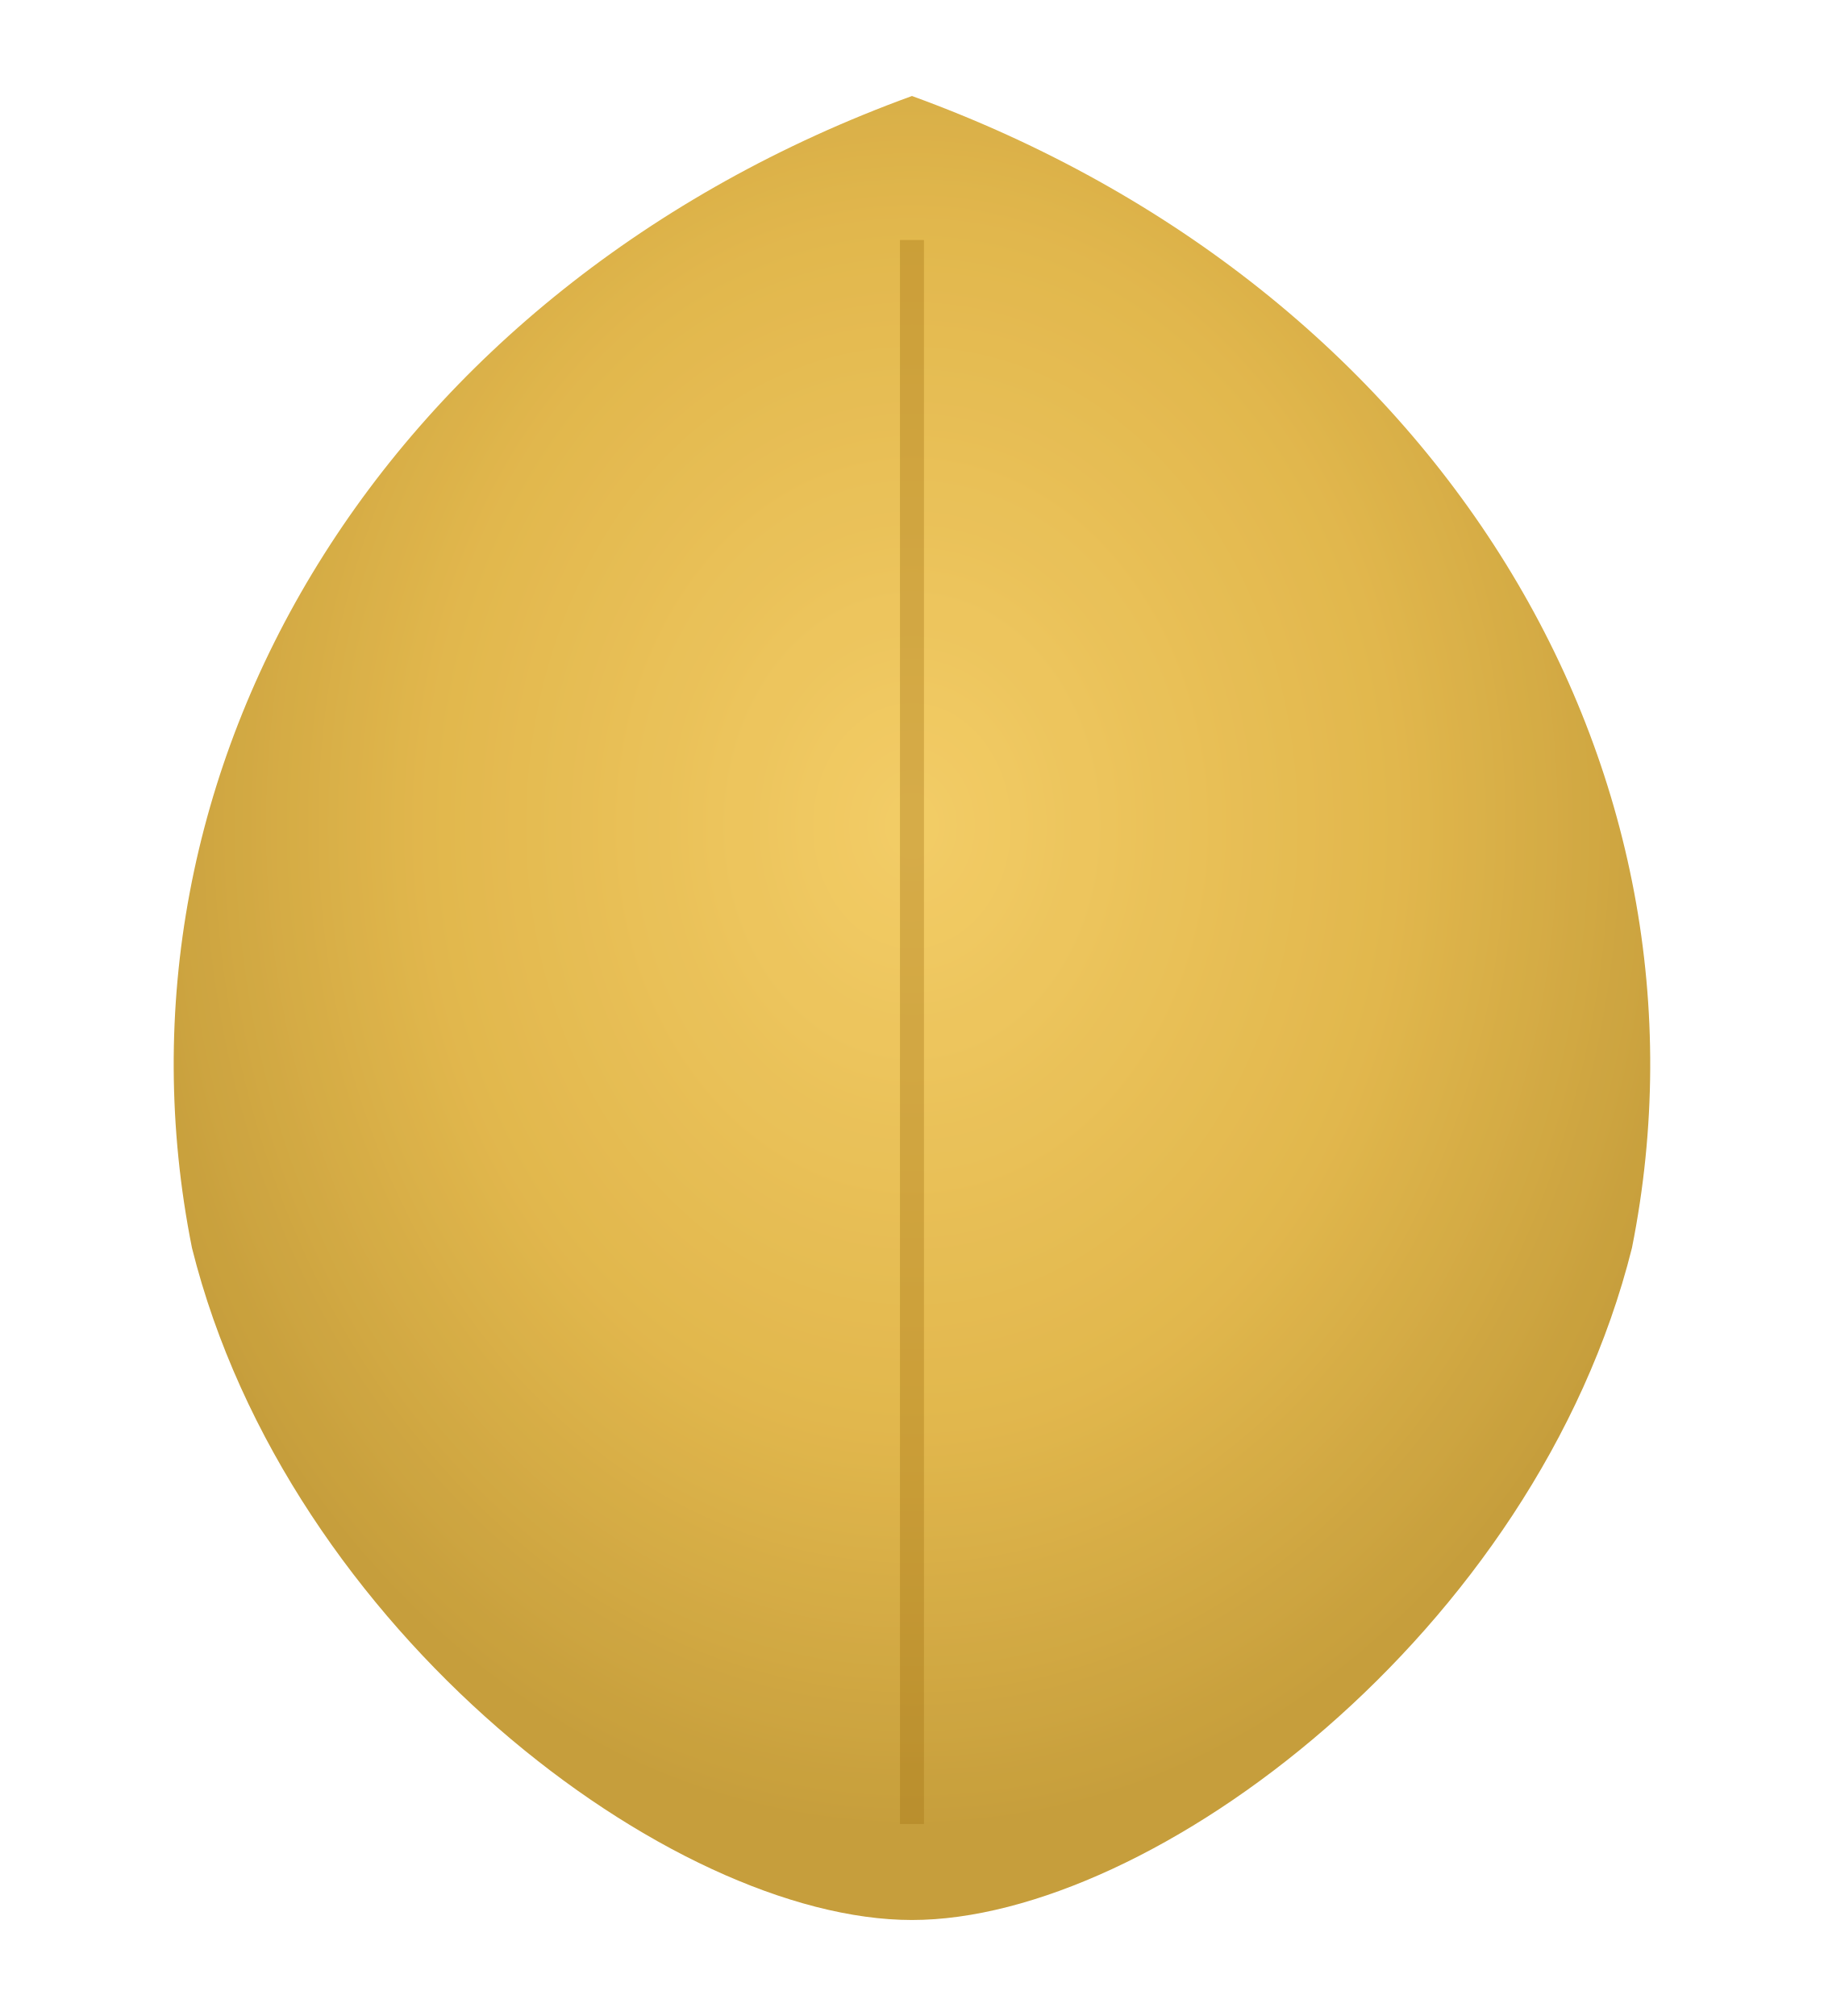
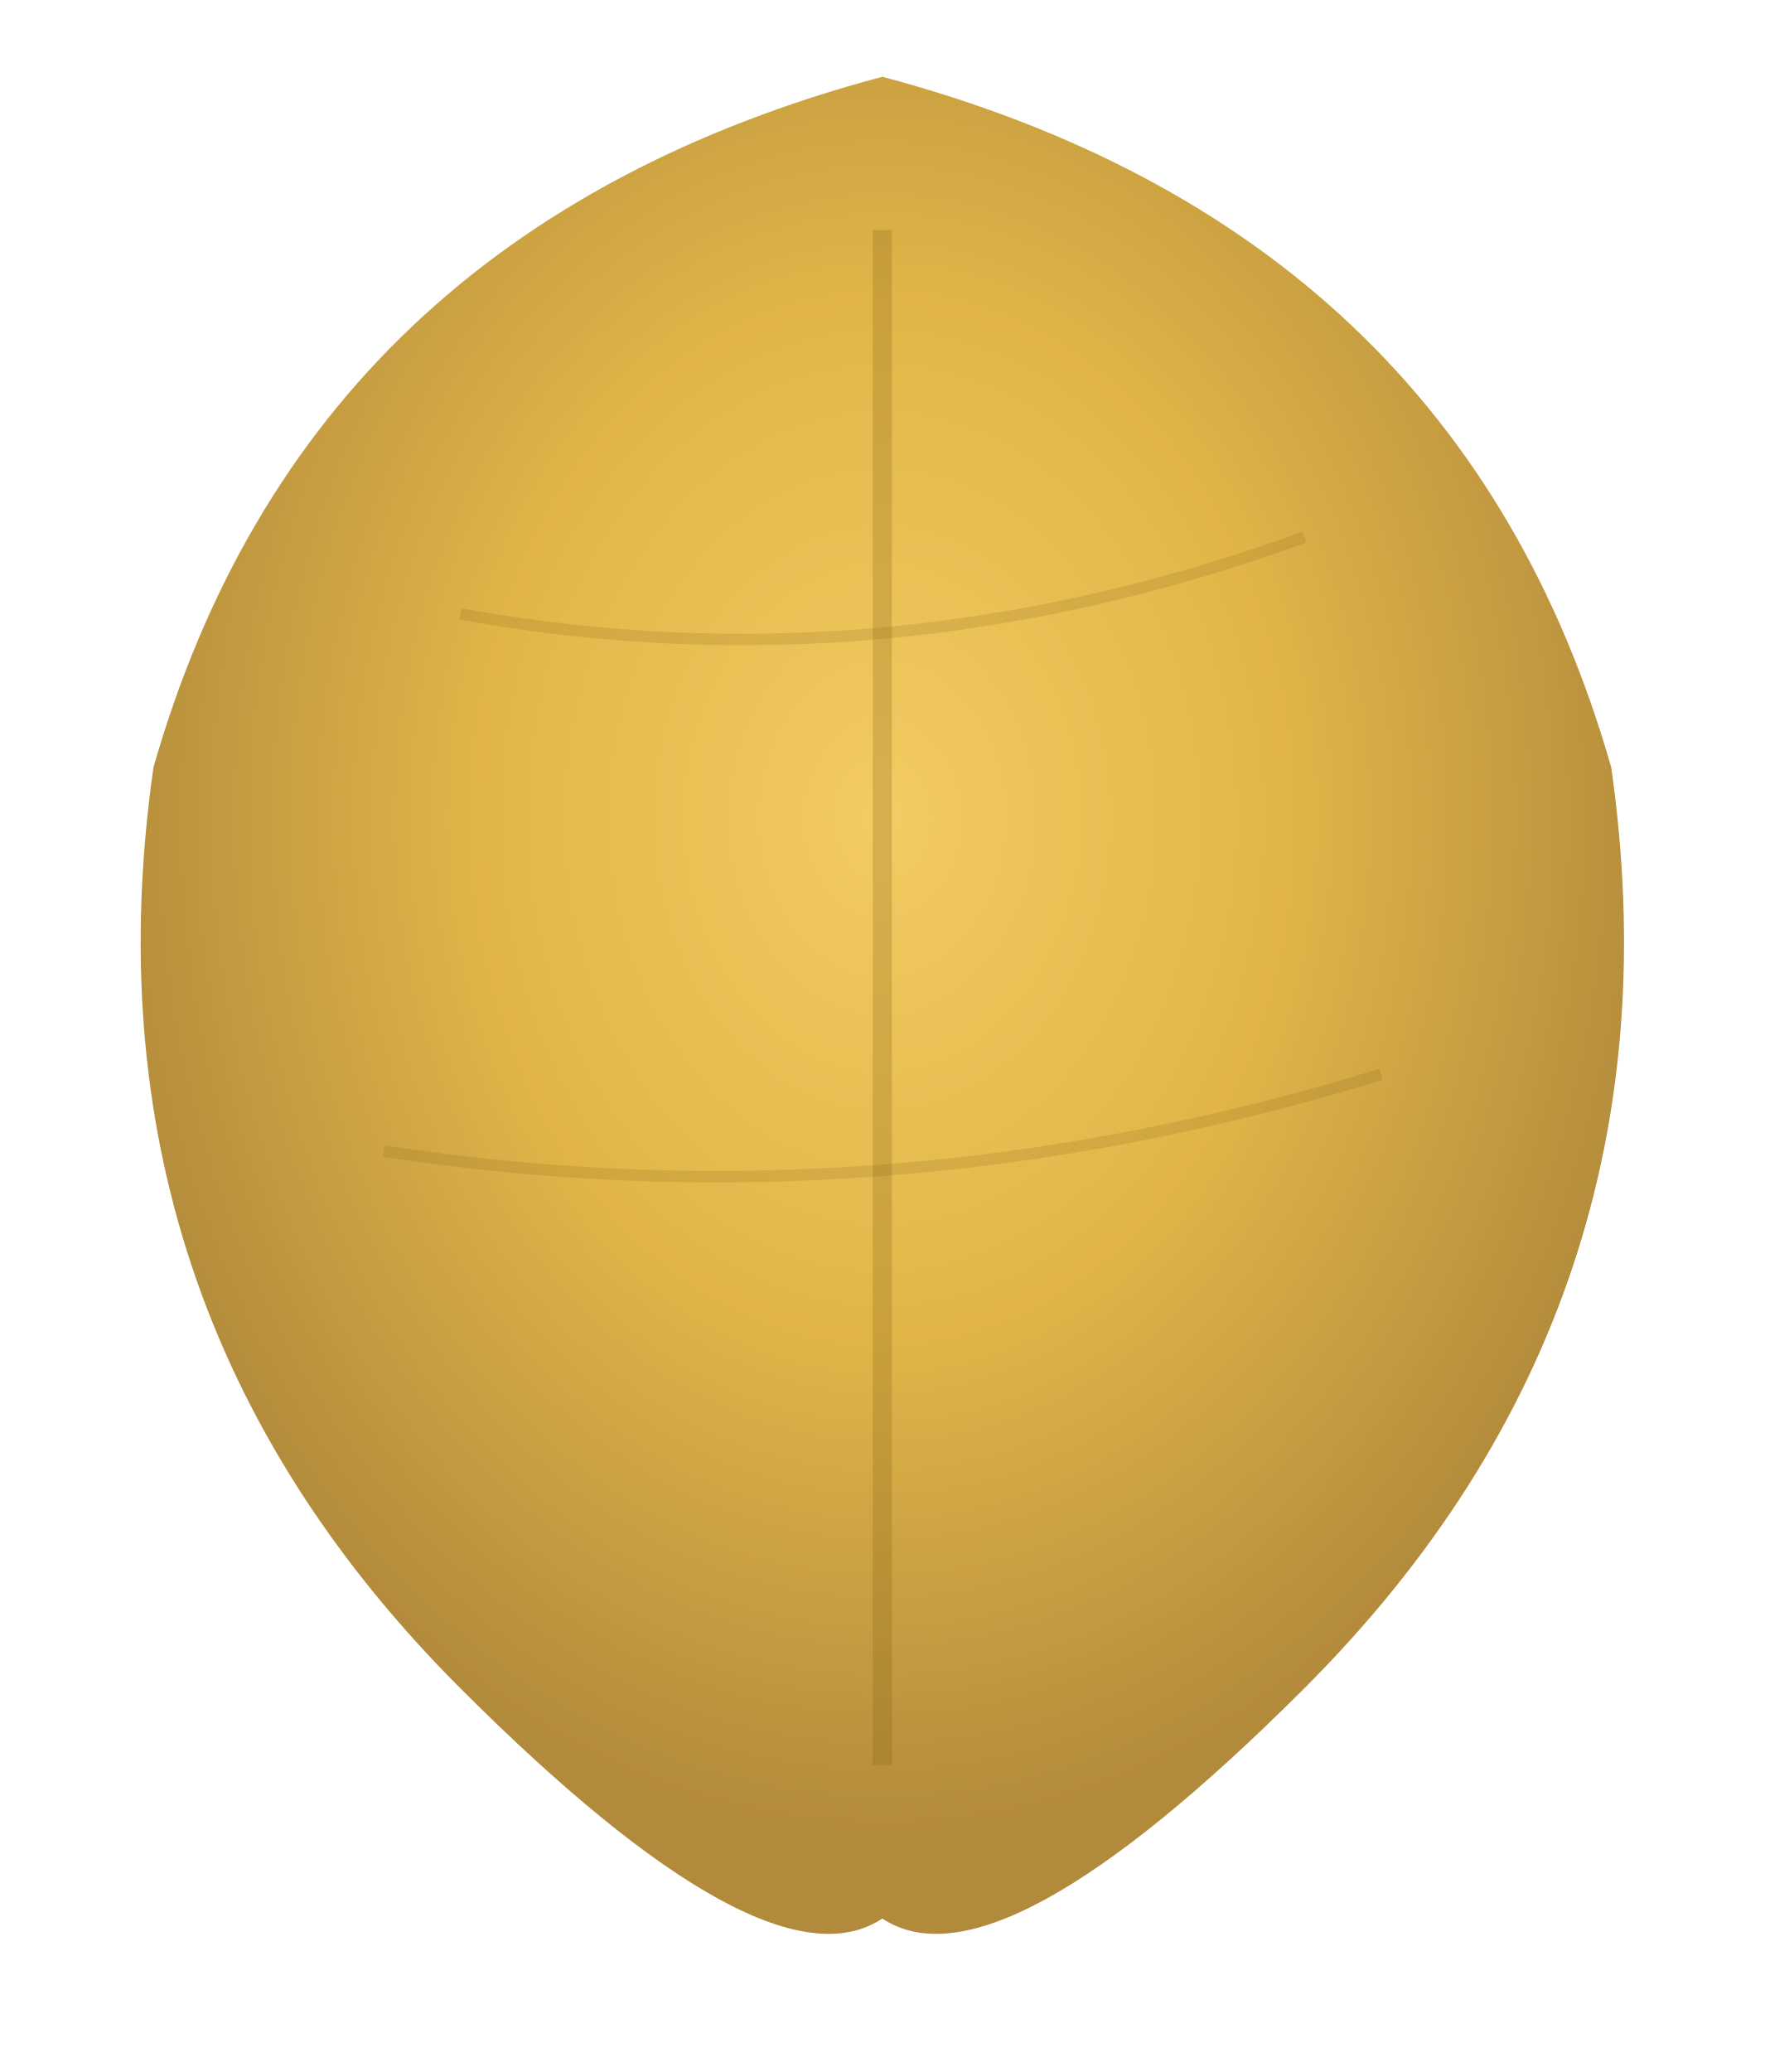
- <svg xmlns="http://www.w3.org/2000/svg" viewBox="0 0 38 42" width="38" height="42">
+ <svg xmlns="http://www.w3.org/2000/svg" viewBox="0 0 46 54" width="46" height="54">
  <defs>
-     <radialGradient id="al4" cx="50%" cy="40%" r="55%">
+     <radialGradient id="a4" cx="50%" cy="40%" r="55%">
      <stop offset="0%" stop-color="#f0c040" />
-       <stop offset="60%" stop-color="#daa520" />
-       <stop offset="100%" stop-color="#b8860b" />
+       <stop offset="50%" stop-color="#daa520" />
+       <stop offset="100%" stop-color="#a07010" />
    </radialGradient>
  </defs>
-   <path d="M19 2 C30 6, 36 16, 34 26 C32 34, 24 40, 19 40 C14 40, 6 34, 4 26 C2 16, 8 6, 19 2Z" fill="url(#al4)" opacity="0.8" />
-   <path d="M19 5 L19 38" stroke="#a07010" stroke-width="0.5" fill="none" opacity="0.35" />
+   <path d="M23 2 Q38 6, 42 20 Q44 34, 34 44 Q26 52, 23 50 Q20 52, 12 44 Q2 34, 4 20 Q8 6, 23 2Z" fill="url(#a4)" opacity="0.82" />
+   <path d="M23 6 L23 46" stroke="#806010" stroke-width="0.5" fill="none" opacity="0.25" />
+   <path d="M12 16 Q23 18, 34 14" stroke="#806010" stroke-width="0.3" fill="none" opacity="0.18" />
+   <path d="M10 30 Q23 32, 36 28" stroke="#806010" stroke-width="0.3" fill="none" opacity="0.18" />
</svg>
